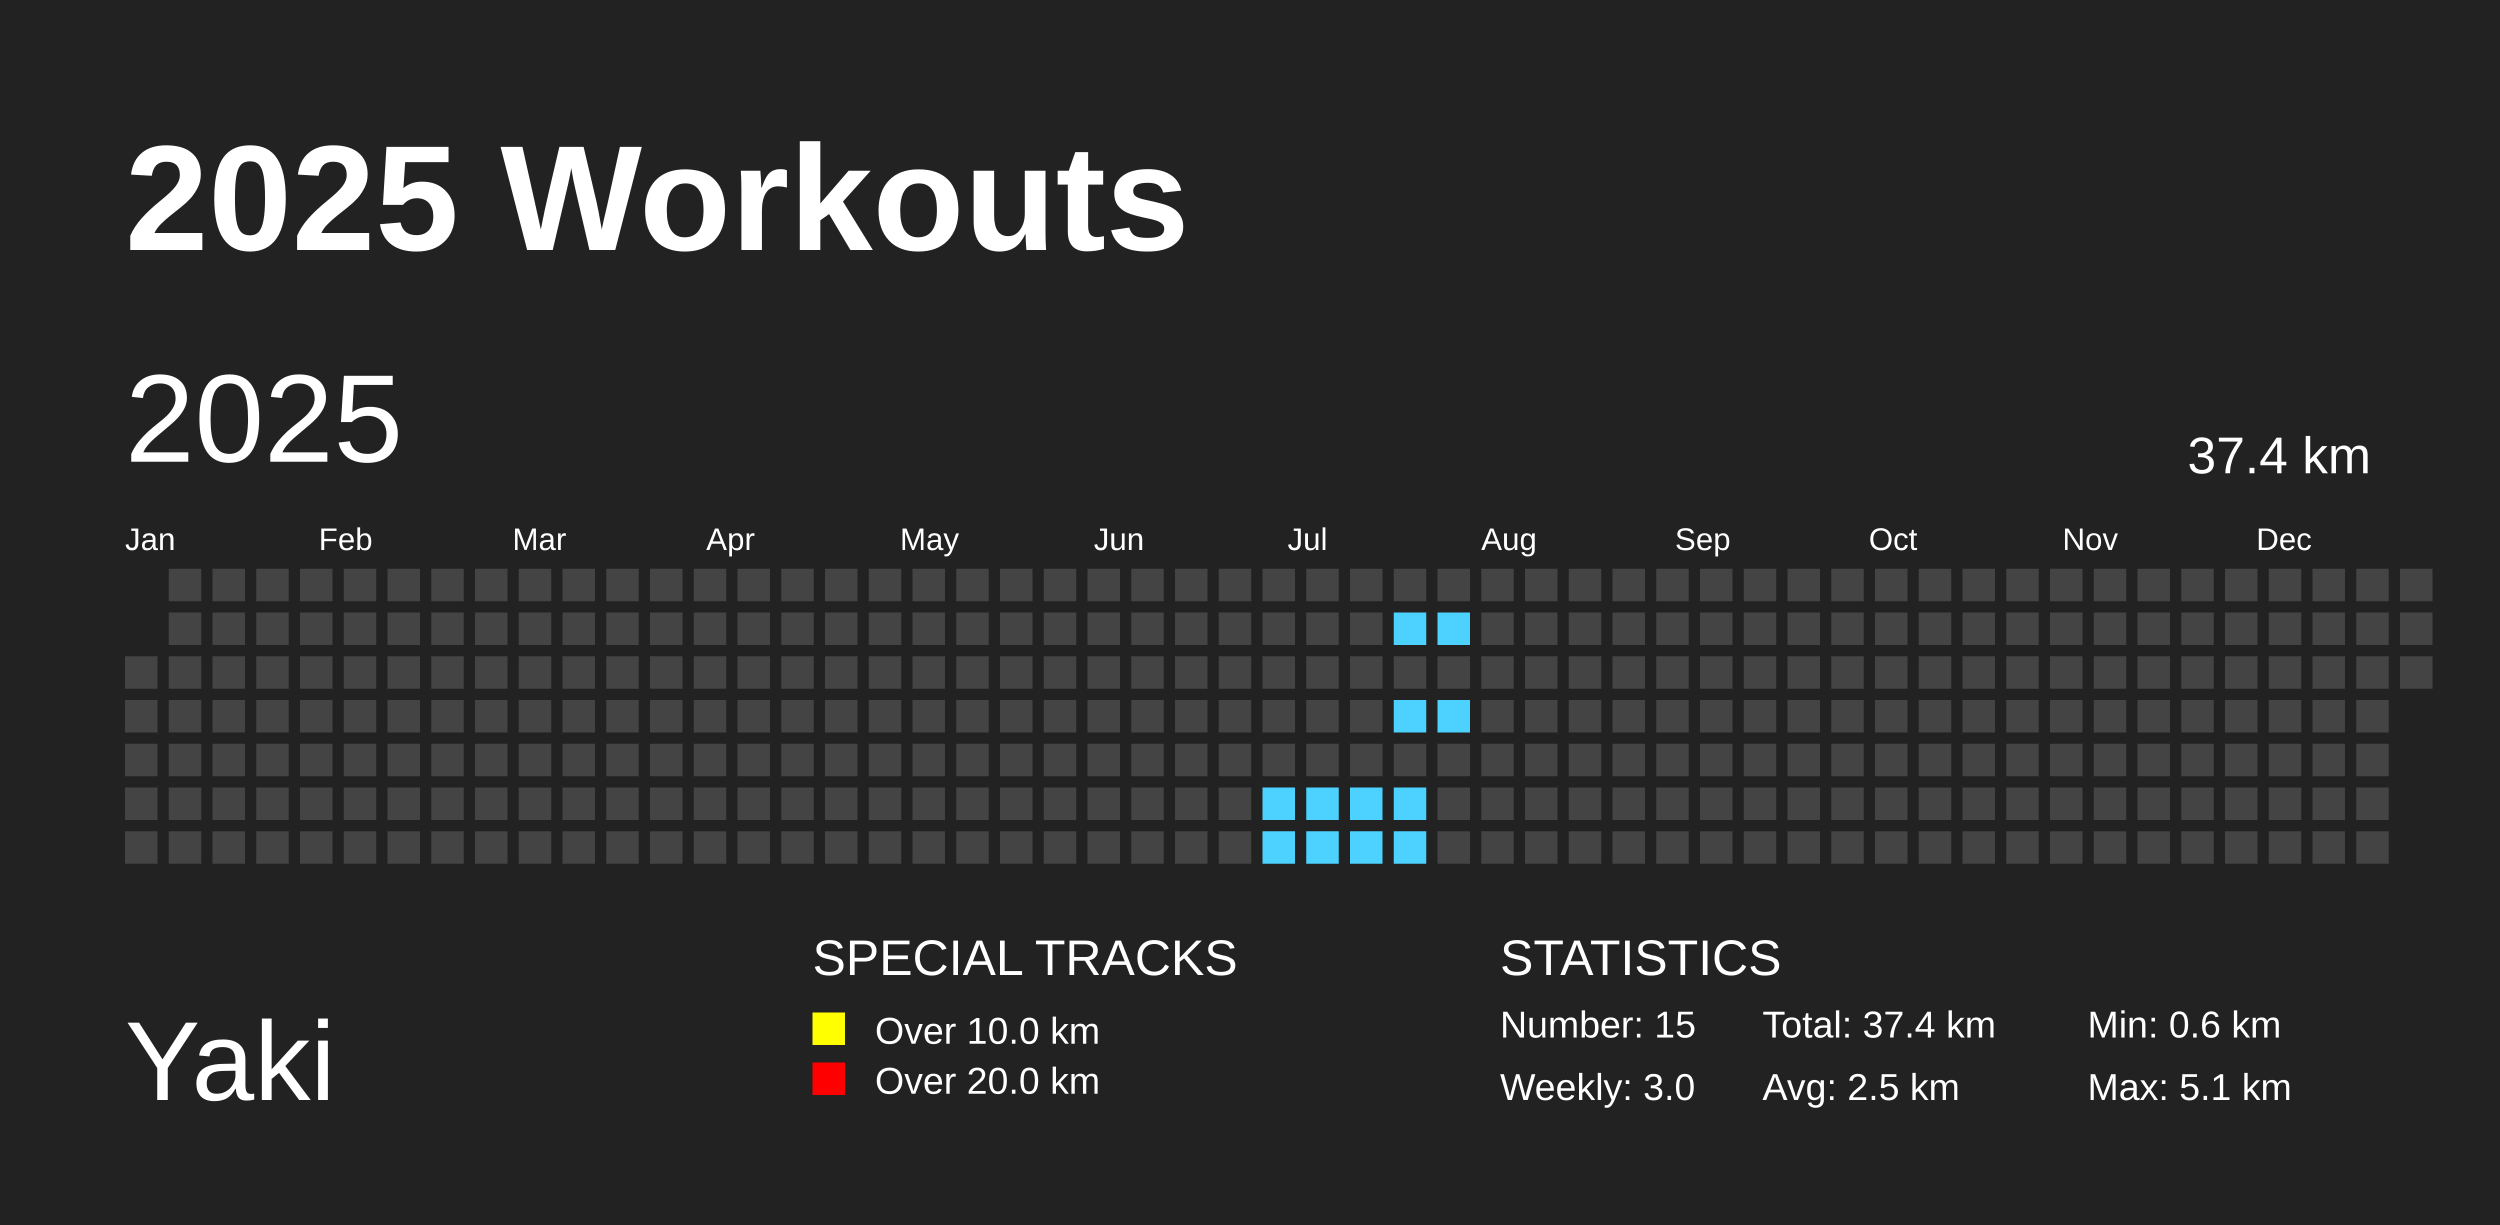
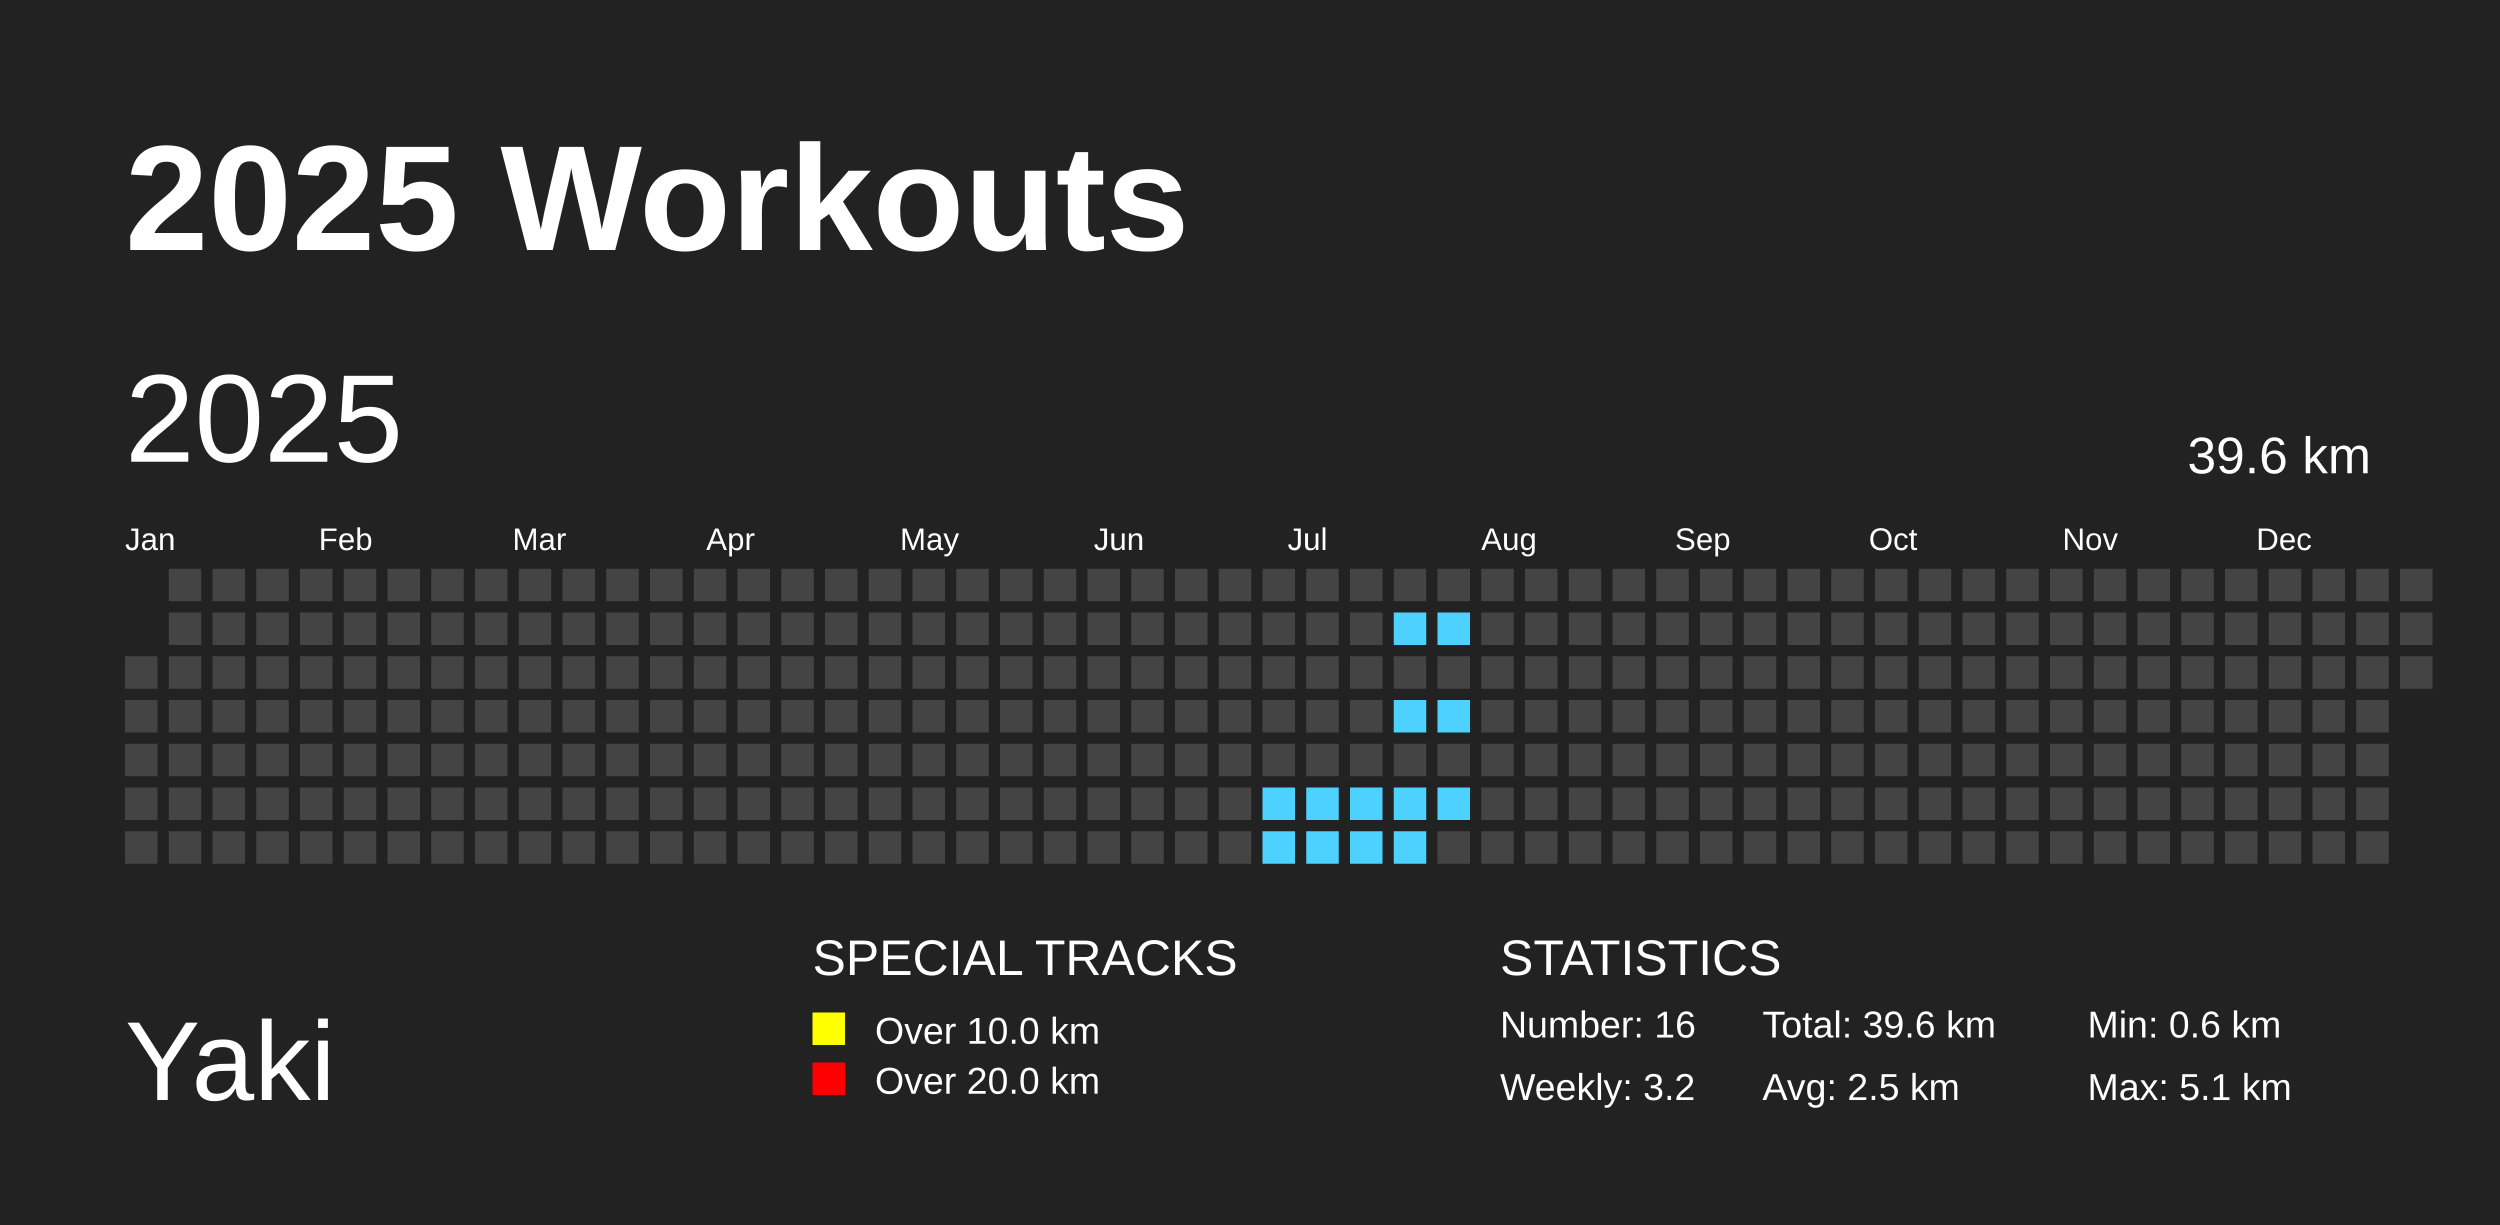
<svg xmlns="http://www.w3.org/2000/svg" baseProfile="full" height="98mm" version="1.1" viewBox="0,0,200,98" width="200mm">
  <defs />
  <rect fill="#222222" height="98" width="200" x="0" y="0" />
  <text fill="#FFFFFF" style="font-size:12px; font-family:Arial; font-weight:bold;" x="10" y="20">2025 Workouts</text>
  <text fill="#FFFFFF" style="font-size:9px; font-family:Arial" x="10" y="88">Yaki</text>
  <text fill="#FFFFFF" style="font-size:4px; font-family:Arial" x="65" y="78">SPECIAL TRACKS</text>
  <rect fill="yellow" height="2.6" width="2.6" x="65" y="81" />
  <text fill="#FFFFFF" style="font-size:3px; font-family:Arial" x="70" y="83.5">Over 10.0 km</text>
  <rect fill="red" height="2.6" width="2.6" x="65" y="85" />
  <text fill="#FFFFFF" style="font-size:3px; font-family:Arial" x="70" y="87.5">Over 20.0 km</text>
  <text fill="#FFFFFF" style="font-size:4px; font-family:Arial" x="120" y="78">STATISTICS</text>
-   <text fill="#FFFFFF" style="font-size:3px; font-family:Arial" x="120" y="83">Number: 15</text>
-   <text fill="#FFFFFF" style="font-size:3px; font-family:Arial" x="120" y="88">Weekly: 3.0</text>
-   <text fill="#FFFFFF" style="font-size:3px; font-family:Arial" x="141" y="83">Total: 37.4 km</text>
+   <text fill="#FFFFFF" style="font-size:3px; font-family:Arial" x="120" y="83">Number: 16</text>
+   <text fill="#FFFFFF" style="font-size:3px; font-family:Arial" x="120" y="88">Weekly: 3.2</text>
+   <text fill="#FFFFFF" style="font-size:3px; font-family:Arial" x="141" y="83">Total: 39.6 km</text>
  <text fill="#FFFFFF" style="font-size:3px; font-family:Arial" x="141" y="88">Avg: 2.5 km</text>
  <text fill="#FFFFFF" style="font-size:3px; font-family:Arial" x="167" y="83">Min: 0.6 km</text>
  <text fill="#FFFFFF" style="font-size:3px; font-family:Arial" x="167" y="88">Max: 5.1 km</text>
  <text dominant-baseline="hanging" fill="#FFFFFF" style="font-size:10.0px; font-family:Arial;" x="10" y="30">2025</text>
-   <text dominant-baseline="hanging" fill="#FFFFFF" style="font-size:4.125px; font-family:Arial;" x="175" y="35">37.4 km</text>
+   <text dominant-baseline="hanging" fill="#FFFFFF" style="font-size:4.125px; font-family:Arial;" x="175" y="35">39.6 km</text>
  <text fill="#FFFFFF" style="font-size:2.5px; font-family:Arial" x="10.0" y="44">Jan</text>
  <text fill="#FFFFFF" style="font-size:2.5px; font-family:Arial" x="25.5" y="44">Feb</text>
  <text fill="#FFFFFF" style="font-size:2.5px; font-family:Arial" x="41.0" y="44">Mar</text>
  <text fill="#FFFFFF" style="font-size:2.5px; font-family:Arial" x="56.5" y="44">Apr</text>
  <text fill="#FFFFFF" style="font-size:2.5px; font-family:Arial" x="72.0" y="44">May</text>
  <text fill="#FFFFFF" style="font-size:2.5px; font-family:Arial" x="87.5" y="44">Jun</text>
  <text fill="#FFFFFF" style="font-size:2.5px; font-family:Arial" x="103.0" y="44">Jul</text>
  <text fill="#FFFFFF" style="font-size:2.5px; font-family:Arial" x="118.5" y="44">Aug</text>
  <text fill="#FFFFFF" style="font-size:2.5px; font-family:Arial" x="134.0" y="44">Sep</text>
  <text fill="#FFFFFF" style="font-size:2.5px; font-family:Arial" x="149.5" y="44">Oct</text>
  <text fill="#FFFFFF" style="font-size:2.5px; font-family:Arial" x="165.0" y="44">Nov</text>
  <text fill="#FFFFFF" style="font-size:2.5px; font-family:Arial" x="180.5" y="44">Dec</text>
  <rect fill="#444444" height="2.6" width="2.6" x="10.0" y="52.5" />
  <rect fill="#444444" height="2.6" width="2.6" x="10.0" y="56.0" />
  <rect fill="#444444" height="2.6" width="2.6" x="10.0" y="59.5" />
  <rect fill="#444444" height="2.6" width="2.6" x="10.0" y="63.0" />
  <rect fill="#444444" height="2.6" width="2.6" x="10.0" y="66.5" />
  <rect fill="#444444" height="2.6" width="2.6" x="13.5" y="45.5" />
  <rect fill="#444444" height="2.6" width="2.6" x="13.5" y="49.0" />
  <rect fill="#444444" height="2.6" width="2.6" x="13.5" y="52.5" />
  <rect fill="#444444" height="2.6" width="2.6" x="13.5" y="56.0" />
  <rect fill="#444444" height="2.6" width="2.6" x="13.5" y="59.5" />
  <rect fill="#444444" height="2.6" width="2.6" x="13.5" y="63.0" />
  <rect fill="#444444" height="2.6" width="2.6" x="13.5" y="66.5" />
  <rect fill="#444444" height="2.6" width="2.6" x="17.0" y="45.5" />
  <rect fill="#444444" height="2.6" width="2.6" x="17.0" y="49.0" />
  <rect fill="#444444" height="2.6" width="2.6" x="17.0" y="52.5" />
  <rect fill="#444444" height="2.6" width="2.6" x="17.0" y="56.0" />
  <rect fill="#444444" height="2.6" width="2.6" x="17.0" y="59.5" />
  <rect fill="#444444" height="2.6" width="2.6" x="17.0" y="63.0" />
  <rect fill="#444444" height="2.6" width="2.6" x="17.0" y="66.5" />
  <rect fill="#444444" height="2.6" width="2.6" x="20.5" y="45.5" />
  <rect fill="#444444" height="2.6" width="2.6" x="20.5" y="49.0" />
  <rect fill="#444444" height="2.6" width="2.6" x="20.5" y="52.5" />
  <rect fill="#444444" height="2.6" width="2.6" x="20.5" y="56.0" />
  <rect fill="#444444" height="2.6" width="2.6" x="20.5" y="59.5" />
  <rect fill="#444444" height="2.6" width="2.6" x="20.5" y="63.0" />
  <rect fill="#444444" height="2.6" width="2.6" x="20.5" y="66.5" />
  <rect fill="#444444" height="2.6" width="2.6" x="24.0" y="45.5" />
  <rect fill="#444444" height="2.6" width="2.6" x="24.0" y="49.0" />
  <rect fill="#444444" height="2.6" width="2.6" x="24.0" y="52.5" />
  <rect fill="#444444" height="2.6" width="2.6" x="24.0" y="56.0" />
  <rect fill="#444444" height="2.6" width="2.6" x="24.0" y="59.5" />
  <rect fill="#444444" height="2.6" width="2.6" x="24.0" y="63.0" />
  <rect fill="#444444" height="2.6" width="2.6" x="24.0" y="66.5" />
  <rect fill="#444444" height="2.6" width="2.6" x="27.5" y="45.5" />
  <rect fill="#444444" height="2.6" width="2.6" x="27.5" y="49.0" />
  <rect fill="#444444" height="2.6" width="2.6" x="27.5" y="52.5" />
  <rect fill="#444444" height="2.6" width="2.6" x="27.5" y="56.0" />
  <rect fill="#444444" height="2.6" width="2.6" x="27.5" y="59.5" />
  <rect fill="#444444" height="2.6" width="2.6" x="27.5" y="63.0" />
  <rect fill="#444444" height="2.6" width="2.6" x="27.5" y="66.5" />
  <rect fill="#444444" height="2.6" width="2.6" x="31.0" y="45.5" />
  <rect fill="#444444" height="2.6" width="2.6" x="31.0" y="49.0" />
  <rect fill="#444444" height="2.6" width="2.6" x="31.0" y="52.5" />
  <rect fill="#444444" height="2.6" width="2.6" x="31.0" y="56.0" />
  <rect fill="#444444" height="2.6" width="2.6" x="31.0" y="59.5" />
  <rect fill="#444444" height="2.6" width="2.6" x="31.0" y="63.0" />
  <rect fill="#444444" height="2.6" width="2.6" x="31.0" y="66.5" />
  <rect fill="#444444" height="2.6" width="2.6" x="34.5" y="45.5" />
  <rect fill="#444444" height="2.6" width="2.6" x="34.5" y="49.0" />
  <rect fill="#444444" height="2.6" width="2.6" x="34.5" y="52.5" />
  <rect fill="#444444" height="2.6" width="2.6" x="34.5" y="56.0" />
  <rect fill="#444444" height="2.6" width="2.6" x="34.5" y="59.5" />
  <rect fill="#444444" height="2.6" width="2.6" x="34.5" y="63.0" />
  <rect fill="#444444" height="2.6" width="2.6" x="34.5" y="66.5" />
  <rect fill="#444444" height="2.6" width="2.6" x="38.0" y="45.5" />
  <rect fill="#444444" height="2.6" width="2.6" x="38.0" y="49.0" />
  <rect fill="#444444" height="2.6" width="2.6" x="38.0" y="52.5" />
  <rect fill="#444444" height="2.6" width="2.6" x="38.0" y="56.0" />
  <rect fill="#444444" height="2.6" width="2.6" x="38.0" y="59.5" />
  <rect fill="#444444" height="2.6" width="2.6" x="38.0" y="63.0" />
  <rect fill="#444444" height="2.6" width="2.6" x="38.0" y="66.5" />
  <rect fill="#444444" height="2.6" width="2.6" x="41.5" y="45.5" />
  <rect fill="#444444" height="2.6" width="2.6" x="41.5" y="49.0" />
  <rect fill="#444444" height="2.6" width="2.6" x="41.5" y="52.5" />
  <rect fill="#444444" height="2.6" width="2.6" x="41.5" y="56.0" />
  <rect fill="#444444" height="2.6" width="2.6" x="41.5" y="59.5" />
  <rect fill="#444444" height="2.6" width="2.6" x="41.5" y="63.0" />
  <rect fill="#444444" height="2.6" width="2.6" x="41.5" y="66.5" />
  <rect fill="#444444" height="2.6" width="2.6" x="45.0" y="45.5" />
  <rect fill="#444444" height="2.6" width="2.6" x="45.0" y="49.0" />
  <rect fill="#444444" height="2.6" width="2.6" x="45.0" y="52.5" />
  <rect fill="#444444" height="2.6" width="2.6" x="45.0" y="56.0" />
  <rect fill="#444444" height="2.6" width="2.6" x="45.0" y="59.5" />
  <rect fill="#444444" height="2.6" width="2.6" x="45.0" y="63.0" />
  <rect fill="#444444" height="2.6" width="2.6" x="45.0" y="66.5" />
  <rect fill="#444444" height="2.6" width="2.6" x="48.5" y="45.5" />
  <rect fill="#444444" height="2.6" width="2.6" x="48.5" y="49.0" />
  <rect fill="#444444" height="2.6" width="2.6" x="48.5" y="52.5" />
  <rect fill="#444444" height="2.6" width="2.6" x="48.5" y="56.0" />
  <rect fill="#444444" height="2.6" width="2.6" x="48.5" y="59.5" />
  <rect fill="#444444" height="2.6" width="2.6" x="48.5" y="63.0" />
  <rect fill="#444444" height="2.6" width="2.6" x="48.5" y="66.5" />
  <rect fill="#444444" height="2.6" width="2.6" x="52.0" y="45.5" />
  <rect fill="#444444" height="2.6" width="2.6" x="52.0" y="49.0" />
  <rect fill="#444444" height="2.6" width="2.6" x="52.0" y="52.5" />
  <rect fill="#444444" height="2.6" width="2.6" x="52.0" y="56.0" />
  <rect fill="#444444" height="2.6" width="2.6" x="52.0" y="59.5" />
  <rect fill="#444444" height="2.6" width="2.6" x="52.0" y="63.0" />
  <rect fill="#444444" height="2.6" width="2.6" x="52.0" y="66.5" />
  <rect fill="#444444" height="2.6" width="2.6" x="55.5" y="45.5" />
  <rect fill="#444444" height="2.6" width="2.6" x="55.5" y="49.0" />
  <rect fill="#444444" height="2.6" width="2.6" x="55.5" y="52.5" />
  <rect fill="#444444" height="2.6" width="2.6" x="55.5" y="56.0" />
  <rect fill="#444444" height="2.6" width="2.6" x="55.5" y="59.5" />
  <rect fill="#444444" height="2.6" width="2.6" x="55.5" y="63.0" />
  <rect fill="#444444" height="2.6" width="2.6" x="55.5" y="66.5" />
  <rect fill="#444444" height="2.6" width="2.6" x="59.0" y="45.5" />
  <rect fill="#444444" height="2.6" width="2.6" x="59.0" y="49.0" />
  <rect fill="#444444" height="2.6" width="2.6" x="59.0" y="52.5" />
  <rect fill="#444444" height="2.6" width="2.6" x="59.0" y="56.0" />
  <rect fill="#444444" height="2.6" width="2.6" x="59.0" y="59.5" />
  <rect fill="#444444" height="2.6" width="2.6" x="59.0" y="63.0" />
  <rect fill="#444444" height="2.6" width="2.6" x="59.0" y="66.5" />
  <rect fill="#444444" height="2.6" width="2.6" x="62.5" y="45.5" />
  <rect fill="#444444" height="2.6" width="2.6" x="62.5" y="49.0" />
  <rect fill="#444444" height="2.6" width="2.6" x="62.5" y="52.5" />
  <rect fill="#444444" height="2.6" width="2.6" x="62.5" y="56.0" />
  <rect fill="#444444" height="2.6" width="2.6" x="62.5" y="59.5" />
  <rect fill="#444444" height="2.6" width="2.6" x="62.5" y="63.0" />
  <rect fill="#444444" height="2.6" width="2.6" x="62.5" y="66.5" />
  <rect fill="#444444" height="2.6" width="2.6" x="66.0" y="45.5" />
  <rect fill="#444444" height="2.6" width="2.6" x="66.0" y="49.0" />
  <rect fill="#444444" height="2.6" width="2.6" x="66.0" y="52.5" />
  <rect fill="#444444" height="2.6" width="2.6" x="66.0" y="56.0" />
  <rect fill="#444444" height="2.6" width="2.6" x="66.0" y="59.5" />
  <rect fill="#444444" height="2.6" width="2.6" x="66.0" y="63.0" />
  <rect fill="#444444" height="2.6" width="2.6" x="66.0" y="66.5" />
  <rect fill="#444444" height="2.6" width="2.6" x="69.5" y="45.5" />
  <rect fill="#444444" height="2.6" width="2.6" x="69.5" y="49.0" />
  <rect fill="#444444" height="2.6" width="2.6" x="69.5" y="52.5" />
  <rect fill="#444444" height="2.6" width="2.6" x="69.5" y="56.0" />
  <rect fill="#444444" height="2.6" width="2.6" x="69.5" y="59.5" />
  <rect fill="#444444" height="2.6" width="2.6" x="69.5" y="63.0" />
  <rect fill="#444444" height="2.6" width="2.6" x="69.5" y="66.5" />
  <rect fill="#444444" height="2.6" width="2.6" x="73.0" y="45.5" />
  <rect fill="#444444" height="2.6" width="2.6" x="73.0" y="49.0" />
  <rect fill="#444444" height="2.6" width="2.6" x="73.0" y="52.5" />
  <rect fill="#444444" height="2.6" width="2.6" x="73.0" y="56.0" />
  <rect fill="#444444" height="2.6" width="2.6" x="73.0" y="59.5" />
  <rect fill="#444444" height="2.6" width="2.6" x="73.0" y="63.0" />
  <rect fill="#444444" height="2.6" width="2.6" x="73.0" y="66.5" />
  <rect fill="#444444" height="2.6" width="2.6" x="76.5" y="45.5" />
  <rect fill="#444444" height="2.6" width="2.6" x="76.5" y="49.0" />
  <rect fill="#444444" height="2.6" width="2.6" x="76.5" y="52.5" />
  <rect fill="#444444" height="2.6" width="2.6" x="76.5" y="56.0" />
  <rect fill="#444444" height="2.6" width="2.6" x="76.5" y="59.5" />
  <rect fill="#444444" height="2.6" width="2.6" x="76.5" y="63.0" />
  <rect fill="#444444" height="2.6" width="2.6" x="76.5" y="66.5" />
  <rect fill="#444444" height="2.6" width="2.6" x="80.0" y="45.5" />
  <rect fill="#444444" height="2.6" width="2.6" x="80.0" y="49.0" />
  <rect fill="#444444" height="2.6" width="2.6" x="80.0" y="52.5" />
  <rect fill="#444444" height="2.6" width="2.6" x="80.0" y="56.0" />
  <rect fill="#444444" height="2.6" width="2.6" x="80.0" y="59.5" />
  <rect fill="#444444" height="2.6" width="2.6" x="80.0" y="63.0" />
  <rect fill="#444444" height="2.6" width="2.6" x="80.0" y="66.5" />
  <rect fill="#444444" height="2.6" width="2.6" x="83.5" y="45.5" />
  <rect fill="#444444" height="2.6" width="2.6" x="83.5" y="49.0" />
  <rect fill="#444444" height="2.6" width="2.6" x="83.5" y="52.5" />
  <rect fill="#444444" height="2.6" width="2.6" x="83.5" y="56.0" />
  <rect fill="#444444" height="2.6" width="2.6" x="83.5" y="59.5" />
  <rect fill="#444444" height="2.6" width="2.6" x="83.5" y="63.0" />
  <rect fill="#444444" height="2.6" width="2.6" x="83.5" y="66.5" />
  <rect fill="#444444" height="2.6" width="2.6" x="87.0" y="45.5" />
  <rect fill="#444444" height="2.6" width="2.6" x="87.0" y="49.0" />
  <rect fill="#444444" height="2.6" width="2.6" x="87.0" y="52.5" />
  <rect fill="#444444" height="2.6" width="2.6" x="87.0" y="56.0" />
  <rect fill="#444444" height="2.6" width="2.6" x="87.0" y="59.5" />
  <rect fill="#444444" height="2.6" width="2.6" x="87.0" y="63.0" />
  <rect fill="#444444" height="2.6" width="2.6" x="87.0" y="66.5" />
  <rect fill="#444444" height="2.6" width="2.6" x="90.5" y="45.5" />
  <rect fill="#444444" height="2.6" width="2.6" x="90.5" y="49.0" />
  <rect fill="#444444" height="2.6" width="2.6" x="90.5" y="52.5" />
  <rect fill="#444444" height="2.6" width="2.6" x="90.5" y="56.0" />
  <rect fill="#444444" height="2.6" width="2.6" x="90.5" y="59.5" />
  <rect fill="#444444" height="2.6" width="2.6" x="90.5" y="63.0" />
  <rect fill="#444444" height="2.6" width="2.6" x="90.5" y="66.5" />
  <rect fill="#444444" height="2.6" width="2.6" x="94.0" y="45.5" />
  <rect fill="#444444" height="2.6" width="2.6" x="94.0" y="49.0" />
  <rect fill="#444444" height="2.6" width="2.6" x="94.0" y="52.5" />
  <rect fill="#444444" height="2.6" width="2.6" x="94.0" y="56.0" />
  <rect fill="#444444" height="2.6" width="2.6" x="94.0" y="59.5" />
  <rect fill="#444444" height="2.6" width="2.6" x="94.0" y="63.0" />
  <rect fill="#444444" height="2.6" width="2.6" x="94.0" y="66.5" />
  <rect fill="#444444" height="2.6" width="2.6" x="97.5" y="45.5" />
  <rect fill="#444444" height="2.6" width="2.6" x="97.5" y="49.0" />
  <rect fill="#444444" height="2.6" width="2.6" x="97.5" y="52.5" />
  <rect fill="#444444" height="2.6" width="2.6" x="97.5" y="56.0" />
  <rect fill="#444444" height="2.6" width="2.6" x="97.5" y="59.5" />
  <rect fill="#444444" height="2.6" width="2.6" x="97.5" y="63.0" />
  <rect fill="#444444" height="2.6" width="2.6" x="97.5" y="66.5" />
  <rect fill="#444444" height="2.6" width="2.6" x="101.0" y="45.5" />
  <rect fill="#444444" height="2.6" width="2.6" x="101.0" y="49.0" />
  <rect fill="#444444" height="2.6" width="2.6" x="101.0" y="52.5" />
  <rect fill="#444444" height="2.6" width="2.6" x="101.0" y="56.0" />
  <rect fill="#444444" height="2.6" width="2.6" x="101.0" y="59.5" />
  <rect fill="#4DD2FF" height="2.6" width="2.6" x="101.0" y="63.0" />
  <rect fill="#4DD2FF" height="2.6" width="2.6" x="101.0" y="66.5" />
  <rect fill="#444444" height="2.6" width="2.6" x="104.5" y="45.5" />
  <rect fill="#444444" height="2.6" width="2.6" x="104.5" y="49.0" />
  <rect fill="#444444" height="2.6" width="2.6" x="104.5" y="52.5" />
  <rect fill="#444444" height="2.6" width="2.6" x="104.5" y="56.0" />
  <rect fill="#444444" height="2.6" width="2.6" x="104.5" y="59.5" />
  <rect fill="#4DD2FF" height="2.6" width="2.6" x="104.5" y="63.0" />
  <rect fill="#4DD2FF" height="2.6" width="2.6" x="104.5" y="66.5" />
  <rect fill="#444444" height="2.6" width="2.6" x="108.0" y="45.5" />
  <rect fill="#444444" height="2.6" width="2.6" x="108.0" y="49.0" />
  <rect fill="#444444" height="2.6" width="2.6" x="108.0" y="52.5" />
  <rect fill="#444444" height="2.6" width="2.6" x="108.0" y="56.0" />
  <rect fill="#444444" height="2.6" width="2.6" x="108.0" y="59.5" />
  <rect fill="#4DD2FF" height="2.6" width="2.6" x="108.0" y="63.0" />
  <rect fill="#4DD2FF" height="2.6" width="2.6" x="108.0" y="66.5" />
  <rect fill="#444444" height="2.6" width="2.6" x="111.5" y="45.5" />
  <rect fill="#4DD2FF" height="2.6" width="2.6" x="111.5" y="49.0" />
  <rect fill="#444444" height="2.6" width="2.6" x="111.5" y="52.5" />
  <rect fill="#4DD2FF" height="2.6" width="2.6" x="111.5" y="56.0" />
  <rect fill="#444444" height="2.6" width="2.6" x="111.5" y="59.5" />
  <rect fill="#4DD2FF" height="2.6" width="2.6" x="111.5" y="63.0" />
  <rect fill="#4DD2FF" height="2.6" width="2.6" x="111.5" y="66.5" />
  <rect fill="#444444" height="2.6" width="2.6" x="115.0" y="45.5" />
  <rect fill="#4DD2FF" height="2.6" width="2.6" x="115.0" y="49.0" />
  <rect fill="#444444" height="2.6" width="2.6" x="115.0" y="52.5" />
  <rect fill="#4DD2FF" height="2.6" width="2.6" x="115.0" y="56.0" />
  <rect fill="#444444" height="2.6" width="2.6" x="115.0" y="59.5" />
-   <rect fill="#444444" height="2.6" width="2.6" x="115.0" y="63.0" />
+   <rect fill="#4DD2FF" height="2.6" width="2.6" x="115.0" y="63.0" />
  <rect fill="#444444" height="2.6" width="2.6" x="115.0" y="66.5" />
  <rect fill="#444444" height="2.6" width="2.6" x="118.5" y="45.5" />
  <rect fill="#444444" height="2.6" width="2.6" x="118.5" y="49.0" />
  <rect fill="#444444" height="2.6" width="2.6" x="118.5" y="52.5" />
  <rect fill="#444444" height="2.6" width="2.6" x="118.5" y="56.0" />
  <rect fill="#444444" height="2.6" width="2.6" x="118.5" y="59.5" />
  <rect fill="#444444" height="2.6" width="2.6" x="118.5" y="63.0" />
  <rect fill="#444444" height="2.6" width="2.6" x="118.5" y="66.5" />
  <rect fill="#444444" height="2.6" width="2.6" x="122.0" y="45.5" />
  <rect fill="#444444" height="2.6" width="2.6" x="122.0" y="49.0" />
  <rect fill="#444444" height="2.6" width="2.6" x="122.0" y="52.5" />
  <rect fill="#444444" height="2.6" width="2.6" x="122.0" y="56.0" />
  <rect fill="#444444" height="2.6" width="2.6" x="122.0" y="59.5" />
  <rect fill="#444444" height="2.6" width="2.6" x="122.0" y="63.0" />
  <rect fill="#444444" height="2.6" width="2.6" x="122.0" y="66.5" />
  <rect fill="#444444" height="2.6" width="2.6" x="125.5" y="45.5" />
  <rect fill="#444444" height="2.6" width="2.6" x="125.5" y="49.0" />
  <rect fill="#444444" height="2.6" width="2.6" x="125.5" y="52.5" />
  <rect fill="#444444" height="2.6" width="2.6" x="125.5" y="56.0" />
  <rect fill="#444444" height="2.6" width="2.6" x="125.5" y="59.5" />
  <rect fill="#444444" height="2.6" width="2.6" x="125.5" y="63.0" />
  <rect fill="#444444" height="2.6" width="2.6" x="125.5" y="66.5" />
  <rect fill="#444444" height="2.6" width="2.6" x="129.0" y="45.5" />
  <rect fill="#444444" height="2.6" width="2.6" x="129.0" y="49.0" />
  <rect fill="#444444" height="2.6" width="2.6" x="129.0" y="52.5" />
  <rect fill="#444444" height="2.6" width="2.6" x="129.0" y="56.0" />
  <rect fill="#444444" height="2.6" width="2.6" x="129.0" y="59.5" />
  <rect fill="#444444" height="2.6" width="2.6" x="129.0" y="63.0" />
  <rect fill="#444444" height="2.6" width="2.6" x="129.0" y="66.5" />
  <rect fill="#444444" height="2.6" width="2.6" x="132.5" y="45.5" />
  <rect fill="#444444" height="2.6" width="2.6" x="132.5" y="49.0" />
  <rect fill="#444444" height="2.6" width="2.6" x="132.5" y="52.5" />
  <rect fill="#444444" height="2.6" width="2.6" x="132.5" y="56.0" />
  <rect fill="#444444" height="2.6" width="2.6" x="132.5" y="59.5" />
  <rect fill="#444444" height="2.6" width="2.6" x="132.5" y="63.0" />
  <rect fill="#444444" height="2.6" width="2.6" x="132.5" y="66.5" />
  <rect fill="#444444" height="2.6" width="2.6" x="136.0" y="45.5" />
  <rect fill="#444444" height="2.6" width="2.6" x="136.0" y="49.0" />
  <rect fill="#444444" height="2.6" width="2.6" x="136.0" y="52.5" />
  <rect fill="#444444" height="2.6" width="2.6" x="136.0" y="56.0" />
  <rect fill="#444444" height="2.6" width="2.6" x="136.0" y="59.5" />
  <rect fill="#444444" height="2.6" width="2.6" x="136.0" y="63.0" />
  <rect fill="#444444" height="2.6" width="2.6" x="136.0" y="66.5" />
  <rect fill="#444444" height="2.6" width="2.6" x="139.5" y="45.5" />
  <rect fill="#444444" height="2.6" width="2.6" x="139.5" y="49.0" />
  <rect fill="#444444" height="2.6" width="2.6" x="139.5" y="52.5" />
  <rect fill="#444444" height="2.6" width="2.6" x="139.5" y="56.0" />
  <rect fill="#444444" height="2.6" width="2.6" x="139.5" y="59.5" />
  <rect fill="#444444" height="2.6" width="2.6" x="139.5" y="63.0" />
  <rect fill="#444444" height="2.6" width="2.6" x="139.5" y="66.5" />
  <rect fill="#444444" height="2.6" width="2.6" x="143.0" y="45.5" />
  <rect fill="#444444" height="2.6" width="2.6" x="143.0" y="49.0" />
  <rect fill="#444444" height="2.6" width="2.6" x="143.0" y="52.5" />
  <rect fill="#444444" height="2.6" width="2.6" x="143.0" y="56.0" />
  <rect fill="#444444" height="2.6" width="2.6" x="143.0" y="59.5" />
  <rect fill="#444444" height="2.6" width="2.6" x="143.0" y="63.0" />
  <rect fill="#444444" height="2.6" width="2.6" x="143.0" y="66.5" />
  <rect fill="#444444" height="2.6" width="2.6" x="146.5" y="45.5" />
  <rect fill="#444444" height="2.6" width="2.6" x="146.5" y="49.0" />
  <rect fill="#444444" height="2.6" width="2.6" x="146.5" y="52.5" />
  <rect fill="#444444" height="2.6" width="2.6" x="146.5" y="56.0" />
  <rect fill="#444444" height="2.6" width="2.6" x="146.5" y="59.5" />
  <rect fill="#444444" height="2.6" width="2.6" x="146.5" y="63.0" />
  <rect fill="#444444" height="2.6" width="2.6" x="146.5" y="66.5" />
  <rect fill="#444444" height="2.6" width="2.6" x="150.0" y="45.5" />
  <rect fill="#444444" height="2.6" width="2.6" x="150.0" y="49.0" />
  <rect fill="#444444" height="2.6" width="2.6" x="150.0" y="52.5" />
  <rect fill="#444444" height="2.6" width="2.6" x="150.0" y="56.0" />
  <rect fill="#444444" height="2.6" width="2.6" x="150.0" y="59.5" />
  <rect fill="#444444" height="2.6" width="2.6" x="150.0" y="63.0" />
  <rect fill="#444444" height="2.6" width="2.6" x="150.0" y="66.5" />
  <rect fill="#444444" height="2.6" width="2.6" x="153.5" y="45.5" />
  <rect fill="#444444" height="2.6" width="2.6" x="153.5" y="49.0" />
  <rect fill="#444444" height="2.6" width="2.6" x="153.5" y="52.5" />
  <rect fill="#444444" height="2.6" width="2.6" x="153.5" y="56.0" />
  <rect fill="#444444" height="2.6" width="2.6" x="153.5" y="59.5" />
  <rect fill="#444444" height="2.6" width="2.6" x="153.5" y="63.0" />
  <rect fill="#444444" height="2.6" width="2.6" x="153.5" y="66.5" />
  <rect fill="#444444" height="2.6" width="2.6" x="157.0" y="45.5" />
  <rect fill="#444444" height="2.6" width="2.6" x="157.0" y="49.0" />
  <rect fill="#444444" height="2.6" width="2.6" x="157.0" y="52.5" />
  <rect fill="#444444" height="2.6" width="2.6" x="157.0" y="56.0" />
  <rect fill="#444444" height="2.6" width="2.6" x="157.0" y="59.5" />
  <rect fill="#444444" height="2.6" width="2.6" x="157.0" y="63.0" />
  <rect fill="#444444" height="2.6" width="2.6" x="157.0" y="66.5" />
  <rect fill="#444444" height="2.6" width="2.6" x="160.5" y="45.5" />
  <rect fill="#444444" height="2.6" width="2.6" x="160.5" y="49.0" />
  <rect fill="#444444" height="2.6" width="2.6" x="160.5" y="52.5" />
  <rect fill="#444444" height="2.6" width="2.6" x="160.5" y="56.0" />
  <rect fill="#444444" height="2.6" width="2.6" x="160.5" y="59.5" />
  <rect fill="#444444" height="2.6" width="2.6" x="160.5" y="63.0" />
  <rect fill="#444444" height="2.6" width="2.6" x="160.5" y="66.5" />
  <rect fill="#444444" height="2.6" width="2.6" x="164.0" y="45.5" />
  <rect fill="#444444" height="2.6" width="2.6" x="164.0" y="49.0" />
  <rect fill="#444444" height="2.6" width="2.6" x="164.0" y="52.5" />
  <rect fill="#444444" height="2.6" width="2.6" x="164.0" y="56.0" />
  <rect fill="#444444" height="2.6" width="2.6" x="164.0" y="59.5" />
  <rect fill="#444444" height="2.6" width="2.6" x="164.0" y="63.0" />
  <rect fill="#444444" height="2.6" width="2.6" x="164.0" y="66.5" />
  <rect fill="#444444" height="2.6" width="2.6" x="167.5" y="45.5" />
  <rect fill="#444444" height="2.6" width="2.6" x="167.5" y="49.0" />
  <rect fill="#444444" height="2.6" width="2.6" x="167.5" y="52.5" />
  <rect fill="#444444" height="2.6" width="2.6" x="167.5" y="56.0" />
  <rect fill="#444444" height="2.6" width="2.6" x="167.5" y="59.5" />
  <rect fill="#444444" height="2.6" width="2.6" x="167.5" y="63.0" />
  <rect fill="#444444" height="2.6" width="2.6" x="167.5" y="66.5" />
  <rect fill="#444444" height="2.6" width="2.6" x="171.0" y="45.5" />
  <rect fill="#444444" height="2.6" width="2.6" x="171.0" y="49.0" />
  <rect fill="#444444" height="2.6" width="2.6" x="171.0" y="52.5" />
  <rect fill="#444444" height="2.6" width="2.6" x="171.0" y="56.0" />
  <rect fill="#444444" height="2.6" width="2.6" x="171.0" y="59.5" />
  <rect fill="#444444" height="2.6" width="2.6" x="171.0" y="63.0" />
  <rect fill="#444444" height="2.6" width="2.6" x="171.0" y="66.5" />
  <rect fill="#444444" height="2.6" width="2.6" x="174.5" y="45.5" />
  <rect fill="#444444" height="2.6" width="2.6" x="174.5" y="49.0" />
  <rect fill="#444444" height="2.6" width="2.6" x="174.5" y="52.5" />
  <rect fill="#444444" height="2.6" width="2.6" x="174.5" y="56.0" />
  <rect fill="#444444" height="2.6" width="2.6" x="174.5" y="59.5" />
  <rect fill="#444444" height="2.6" width="2.6" x="174.5" y="63.0" />
  <rect fill="#444444" height="2.6" width="2.6" x="174.5" y="66.5" />
  <rect fill="#444444" height="2.6" width="2.6" x="178.0" y="45.5" />
  <rect fill="#444444" height="2.6" width="2.6" x="178.0" y="49.0" />
  <rect fill="#444444" height="2.6" width="2.6" x="178.0" y="52.5" />
  <rect fill="#444444" height="2.6" width="2.6" x="178.0" y="56.0" />
  <rect fill="#444444" height="2.6" width="2.6" x="178.0" y="59.5" />
  <rect fill="#444444" height="2.6" width="2.6" x="178.0" y="63.0" />
  <rect fill="#444444" height="2.6" width="2.6" x="178.0" y="66.5" />
  <rect fill="#444444" height="2.6" width="2.6" x="181.5" y="45.5" />
  <rect fill="#444444" height="2.6" width="2.6" x="181.5" y="49.0" />
  <rect fill="#444444" height="2.6" width="2.6" x="181.5" y="52.5" />
  <rect fill="#444444" height="2.6" width="2.6" x="181.5" y="56.0" />
  <rect fill="#444444" height="2.6" width="2.6" x="181.5" y="59.5" />
  <rect fill="#444444" height="2.6" width="2.6" x="181.5" y="63.0" />
  <rect fill="#444444" height="2.6" width="2.6" x="181.5" y="66.5" />
  <rect fill="#444444" height="2.6" width="2.6" x="185.0" y="45.5" />
  <rect fill="#444444" height="2.6" width="2.6" x="185.0" y="49.0" />
  <rect fill="#444444" height="2.6" width="2.6" x="185.0" y="52.5" />
  <rect fill="#444444" height="2.6" width="2.6" x="185.0" y="56.0" />
  <rect fill="#444444" height="2.6" width="2.6" x="185.0" y="59.5" />
  <rect fill="#444444" height="2.6" width="2.6" x="185.0" y="63.0" />
  <rect fill="#444444" height="2.6" width="2.6" x="185.0" y="66.5" />
  <rect fill="#444444" height="2.6" width="2.6" x="188.5" y="45.5" />
  <rect fill="#444444" height="2.6" width="2.6" x="188.5" y="49.0" />
  <rect fill="#444444" height="2.6" width="2.6" x="188.5" y="52.5" />
  <rect fill="#444444" height="2.6" width="2.6" x="188.5" y="56.0" />
  <rect fill="#444444" height="2.6" width="2.6" x="188.5" y="59.5" />
  <rect fill="#444444" height="2.6" width="2.6" x="188.5" y="63.0" />
  <rect fill="#444444" height="2.6" width="2.6" x="188.5" y="66.5" />
  <rect fill="#444444" height="2.6" width="2.6" x="192.0" y="45.5" />
  <rect fill="#444444" height="2.6" width="2.6" x="192.0" y="49.0" />
  <rect fill="#444444" height="2.6" width="2.6" x="192.0" y="52.5" />
</svg>
